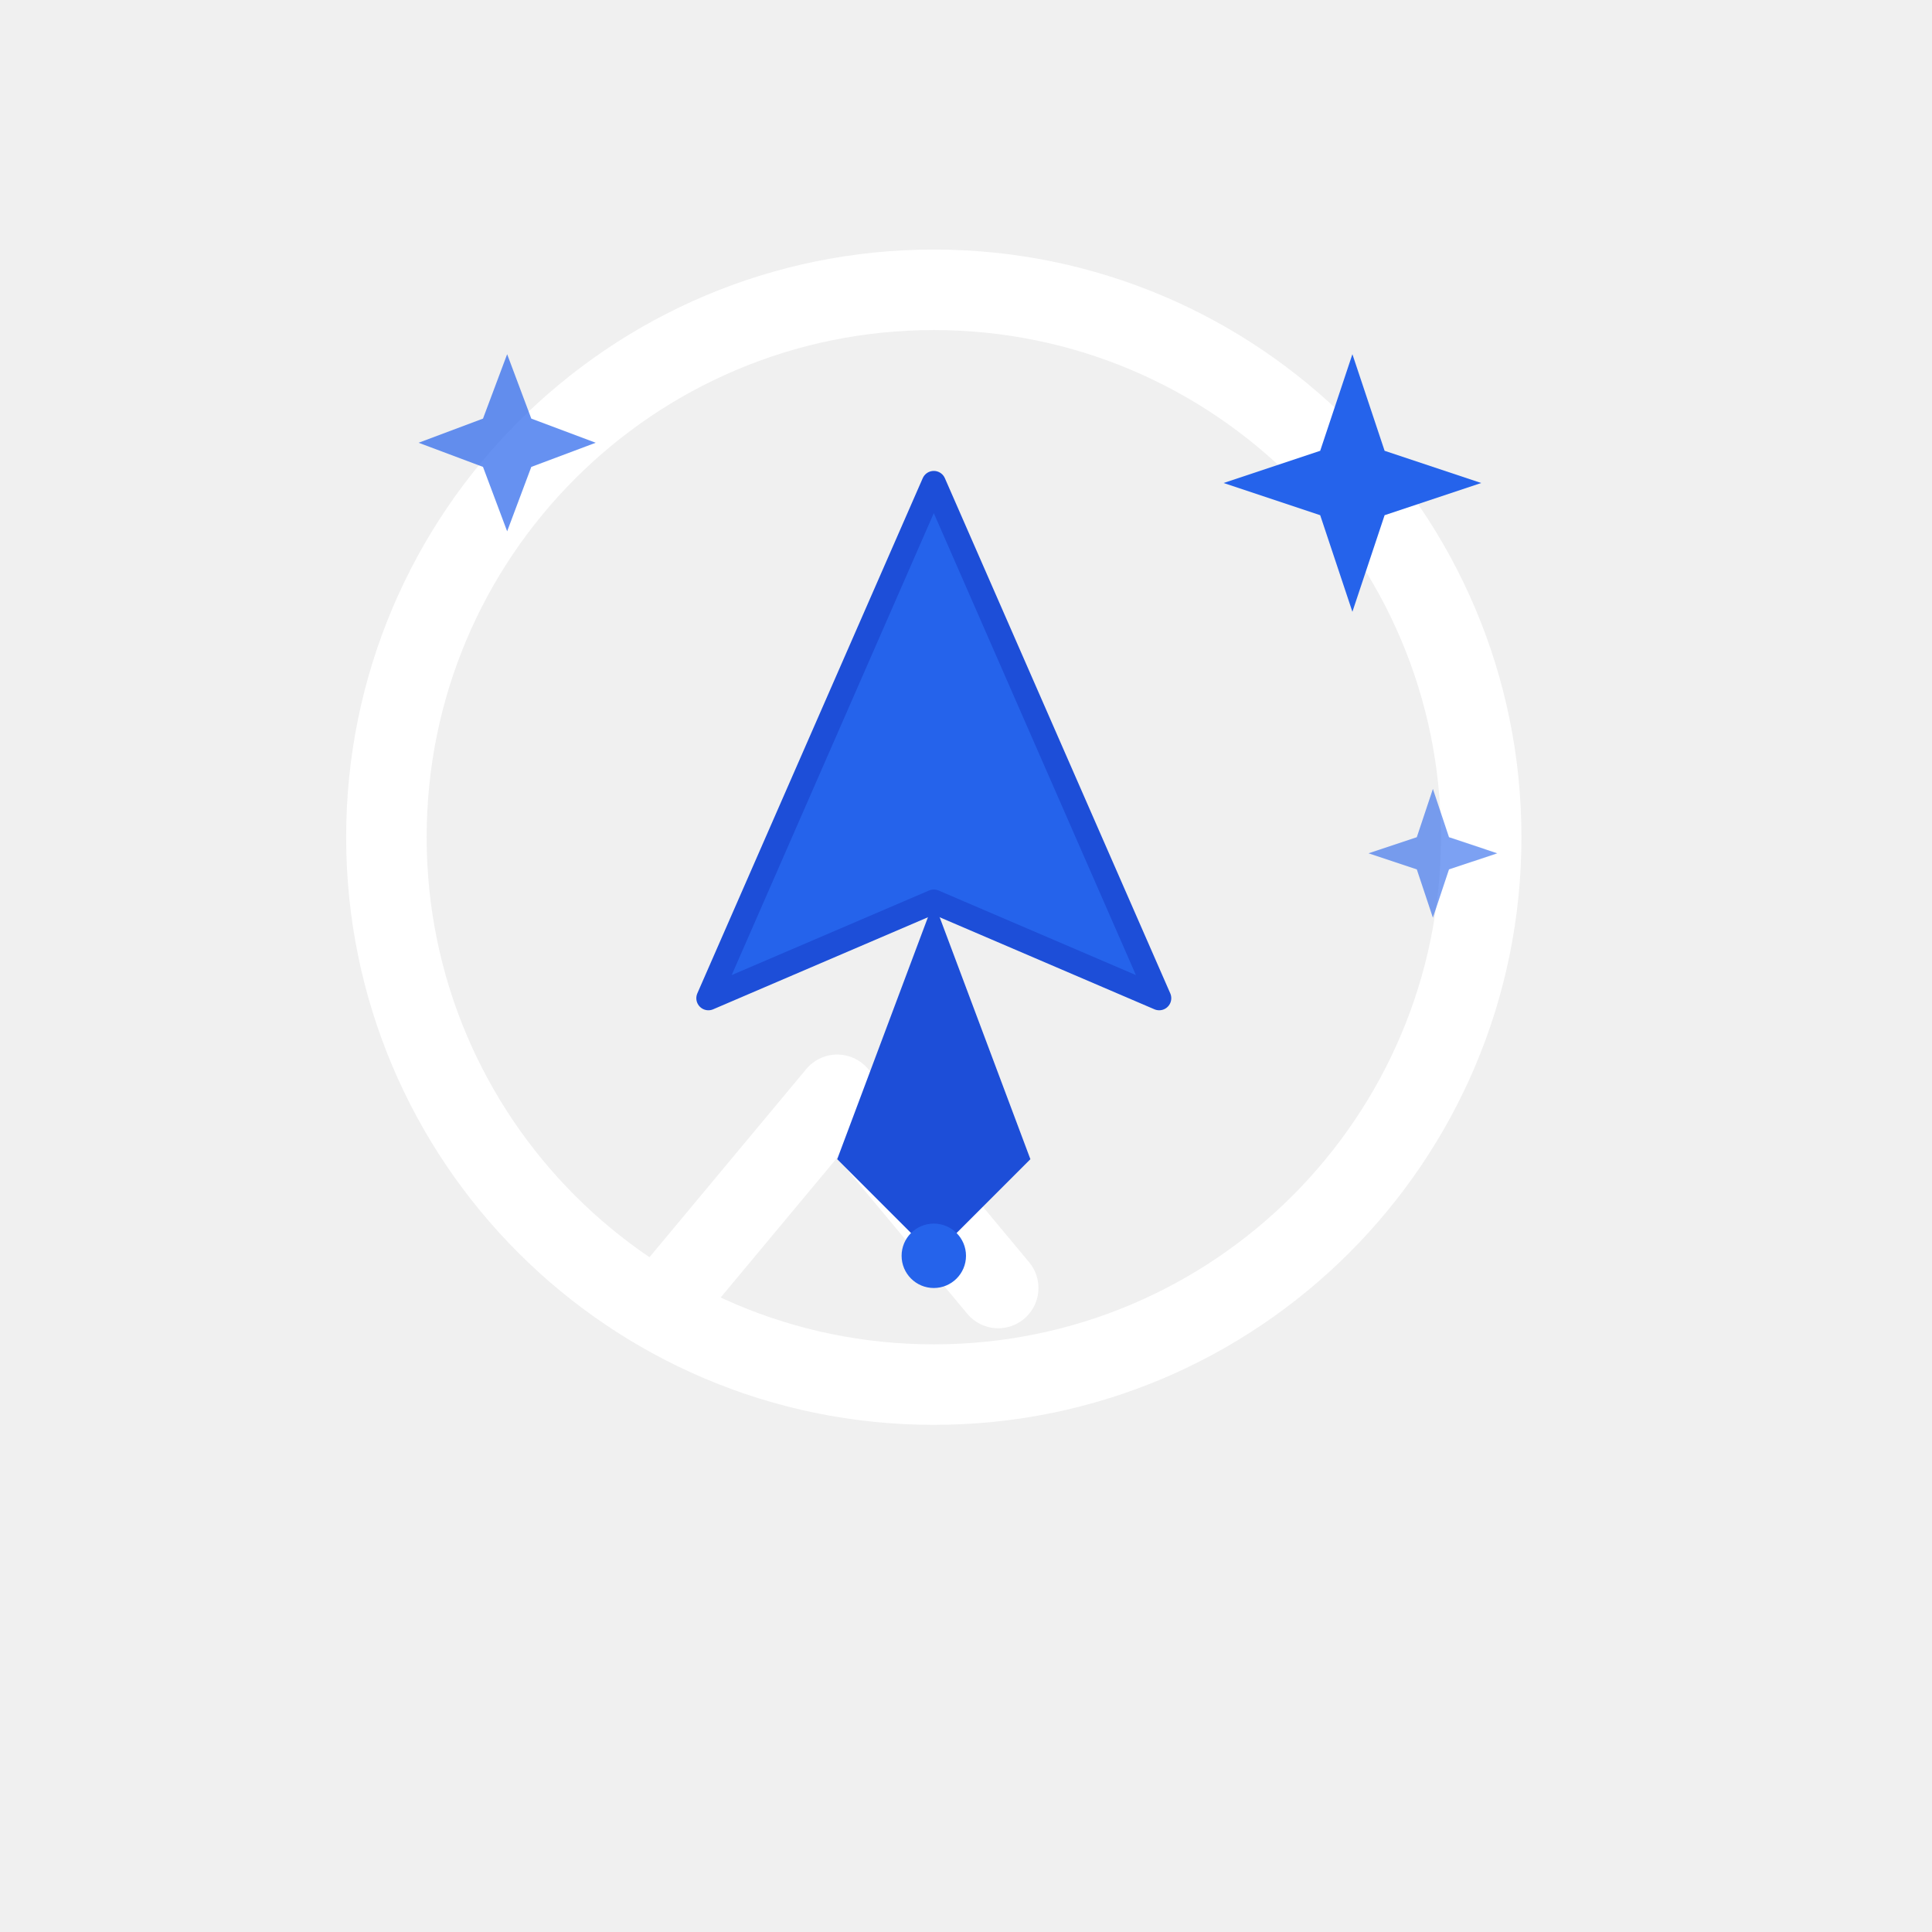
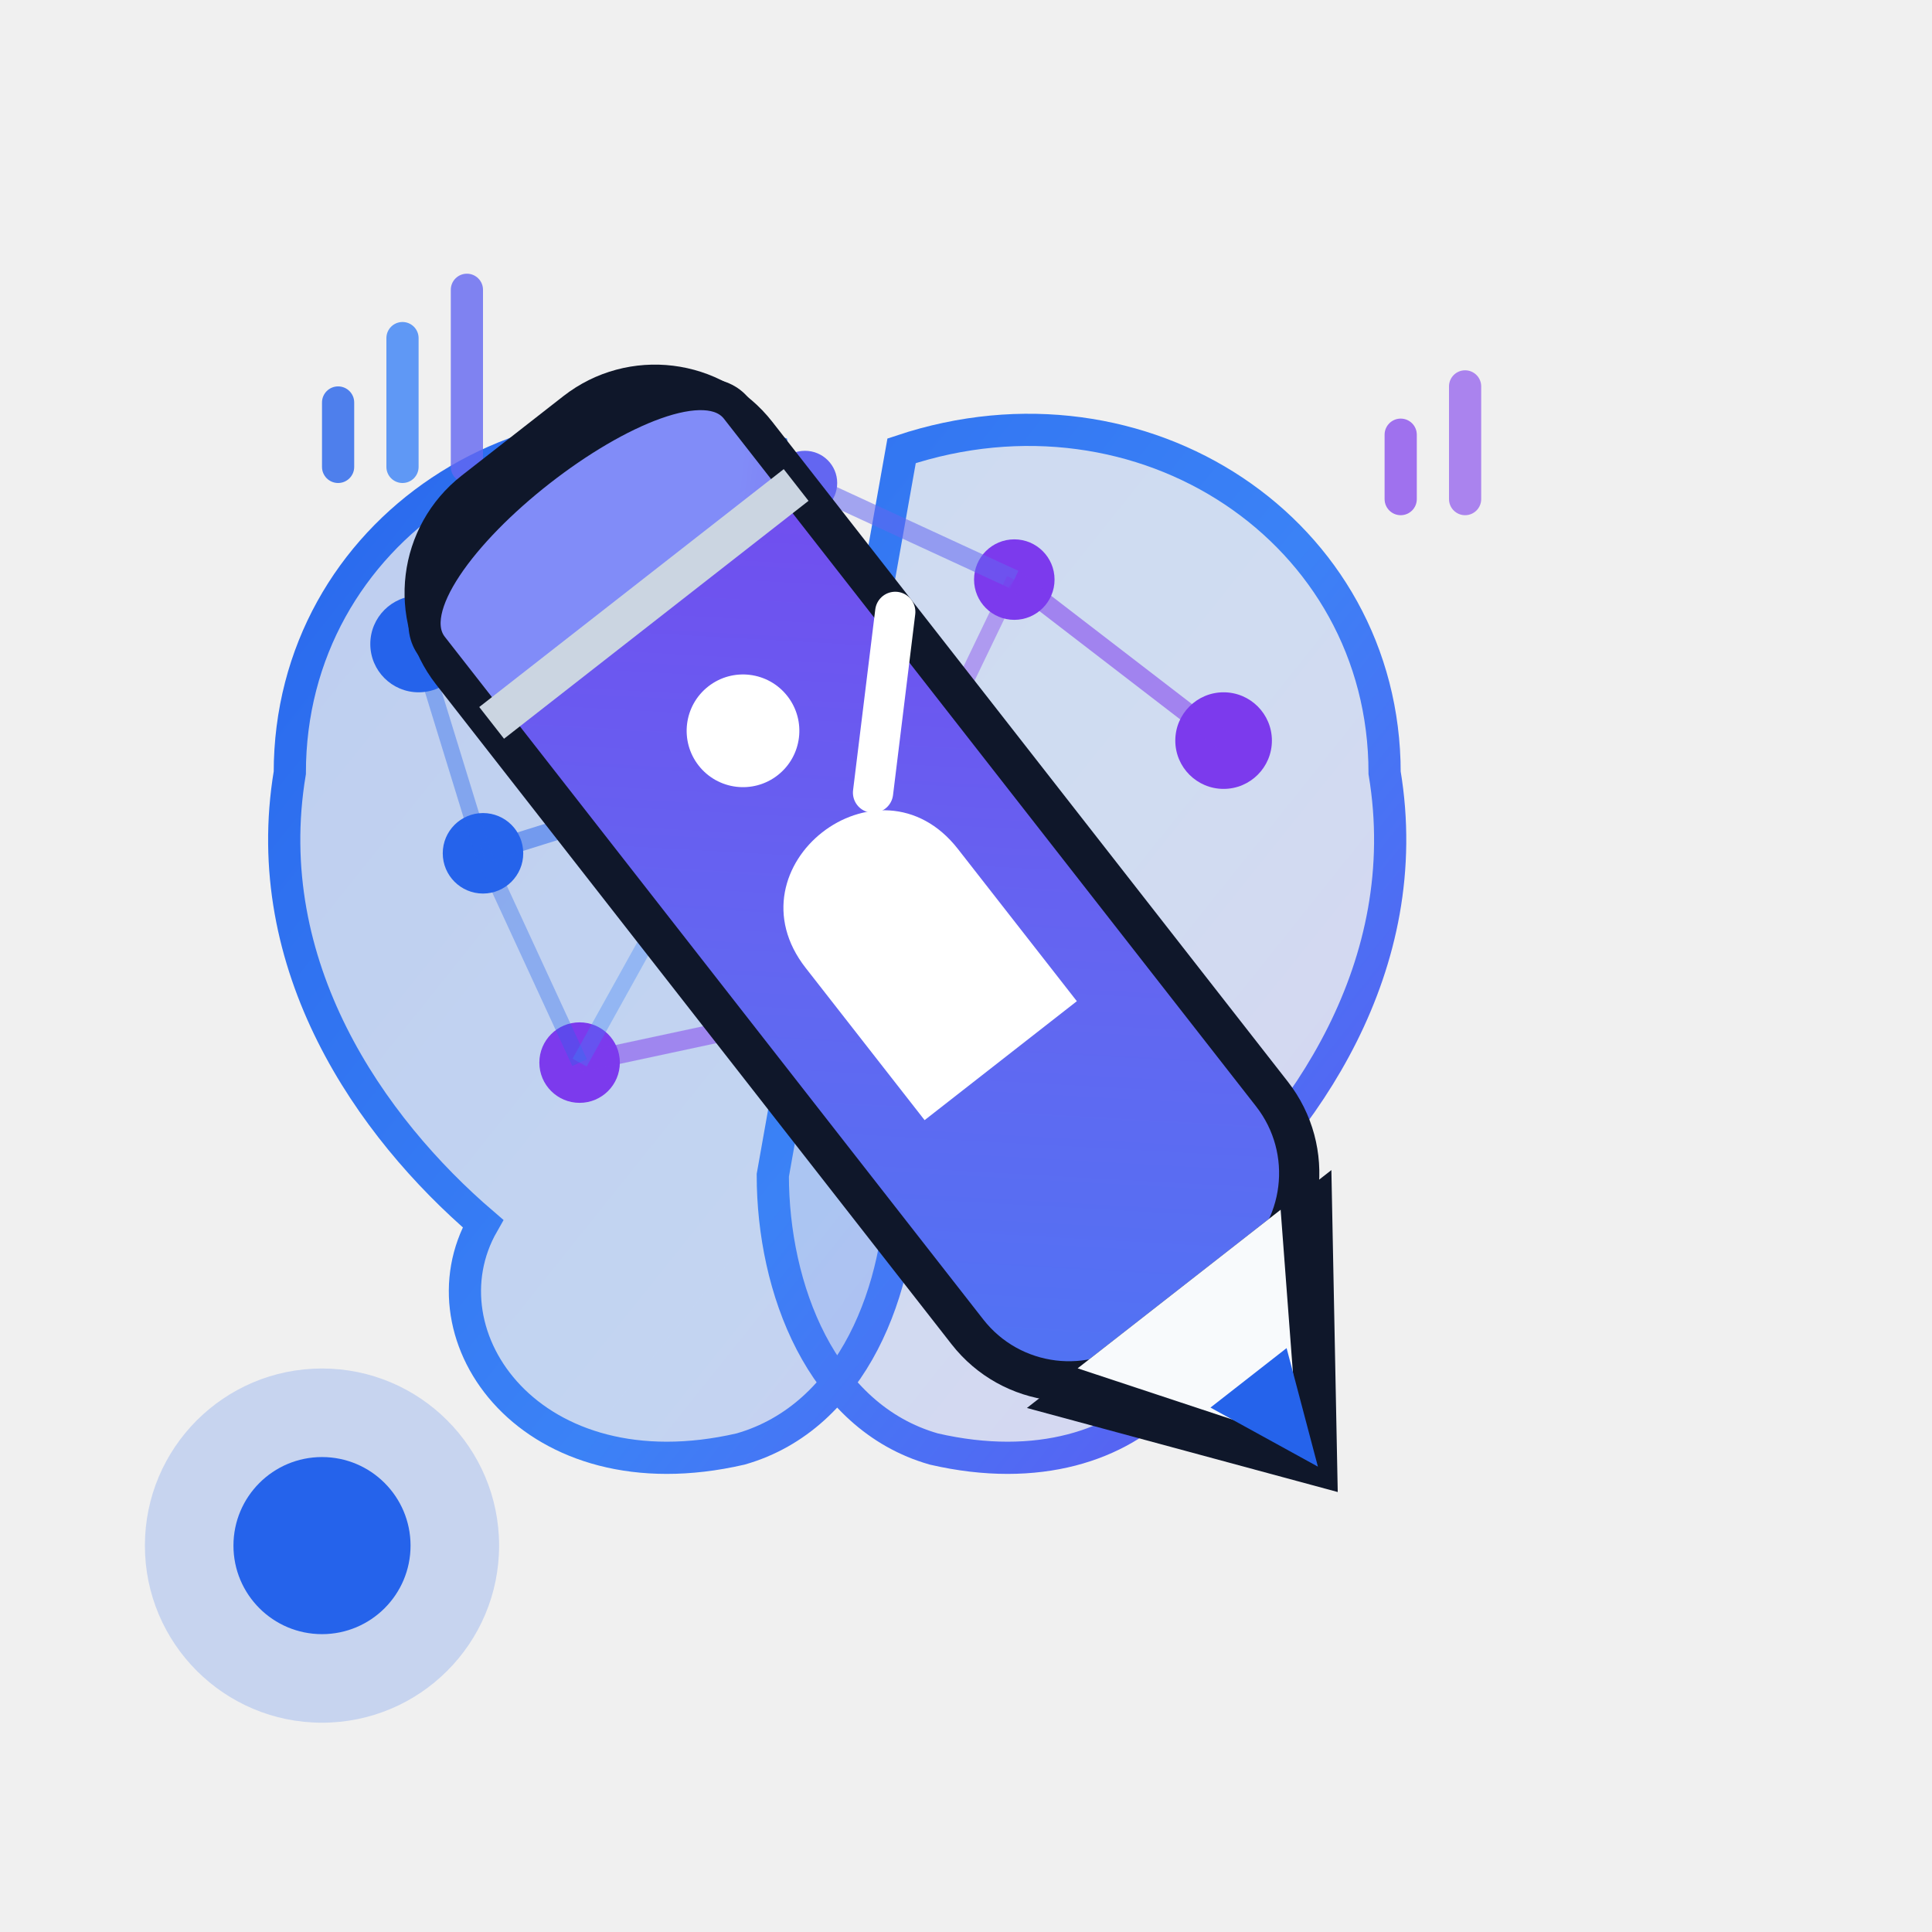
<svg xmlns="http://www.w3.org/2000/svg" viewBox="0 0 120 120" fill="none">
-   <circle cx="58" cy="52" r="34" stroke="#FFFFFF" stroke-width="5" fill="none" />
-   <path d="M 42 80 L 52 68 L 62 80" stroke="#FFFFFF" stroke-width="5" fill="none" stroke-linecap="round" stroke-linejoin="round" />
-   <path d="M 58 30 L 72 62 L 58 56 L 44 62 Z" fill="#2563EB" stroke="#1D4ED8" stroke-width="1.5" stroke-linejoin="round" />
-   <path d="M 58 56 L 52 72 L 58 78 L 64 72 Z" fill="#1D4ED8" />
-   <circle cx="58" cy="78" r="2" fill="#2563EB" />
-   <path d="M 82 28 L 84 22 L 86 28 L 92 30 L 86 32 L 84 38 L 82 32 L 76 30 Z" fill="#2563EB" />
-   <path d="M 30 26 L 31.5 22 L 33 26 L 37 27.5 L 33 29 L 31.5 33 L 30 29 L 26 27.5 Z" fill="#2563EB" opacity="0.7" />
-   <path d="M 88 52 L 89 49 L 90 52 L 93 53 L 90 54 L 89 57 L 88 54 L 85 53 Z" fill="#2563EB" opacity="0.6" />
+   <defs>
+     <linearGradient id="brainGrad" x1="10" y1="20" x2="110" y2="100" gradientUnits="userSpaceOnUse">
+       <stop offset="0%" stop-color="#2563EB" />
+       <stop offset="50%" stop-color="#3b82f6" />
+       <stop offset="100%" stop-color="#7c3aed" />
+     </linearGradient>
+     <linearGradient id="pencilGrad" x1="20" y1="100" x2="90" y2="20" gradientUnits="userSpaceOnUse">
+       <stop offset="0%" stop-color="#3b82f6" />
+       <stop offset="50%" stop-color="#6366f1" />
+       <stop offset="100%" stop-color="#7c3aed" />
+     </linearGradient>
+     <linearGradient id="eraserGrad" x1="80" y1="15" x2="100" y2="35" gradientUnits="userSpaceOnUse">
+       <stop offset="0%" stop-color="#818CF8" />
+       <stop offset="100%" stop-color="#6d28d9" />
+     </linearGradient>
+     <linearGradient id="tipGlow" x1="15" y1="90" x2="30" y2="110" gradientUnits="userSpaceOnUse">
+       <stop offset="0%" stop-color="#2563EB" />
+       <stop offset="100%" stop-color="#2563EB" stop-opacity="0" />
+     </linearGradient>
+   </defs>
+   <path d="M 48 28 C 33 23 18 33 18 48 C 16 60 23 70 30 76 C 26 83 33 93 46 90 C 53 88 56 80 56 73 Z" fill="url(#brainGrad)" fill-opacity="0.25" stroke="url(#brainGrad)" stroke-width="2" stroke-linecap="round" />
+   <path d="M 56 28 C 71 23 86 33 86 48 C 88 60 81 70 74 76 C 78 83 71 93 58 90 C 51 88 48 80 48 73 Z" fill="url(#brainGrad)" fill-opacity="0.18" stroke="url(#brainGrad)" stroke-width="2" stroke-linecap="round" />
+   <circle cx="26" cy="40" r="3" fill="#2563EB" />
+   <circle cx="38" cy="34" r="2.5" fill="#3b82f6" />
+   <circle cx="50" cy="30" r="2" fill="#6366f1" />
+   <circle cx="63" cy="36" r="2.5" fill="#7c3aed" />
+   <circle cx="76" cy="46" r="3" fill="#7c3aed" />
+   <circle cx="30" cy="53" r="2.5" fill="#2563EB" />
+   <circle cx="46" cy="48" r="2.5" fill="#3b82f6" />
+   <circle cx="60" cy="53" r="2" fill="#6366f1" />
+   <circle cx="36" cy="66" r="2.5" fill="#7c3aed" />
+   <circle cx="50" cy="63" r="2" fill="#2563EB" />
+   <line x1="26" y1="40" x2="38" y2="34" stroke="#2563EB" stroke-width="1.2" opacity="0.55" />
+   <line x1="38" y1="34" x2="50" y2="30" stroke="#3b82f6" stroke-width="1.2" opacity="0.55" />
+   <line x1="50" y1="30" x2="63" y2="36" stroke="#6366f1" stroke-width="1.2" opacity="0.55" />
+   <line x1="63" y1="36" x2="76" y2="46" stroke="#7c3aed" stroke-width="1.2" opacity="0.55" />
+   <line x1="30" y1="53" x2="46" y2="48" stroke="#2563EB" stroke-width="1.2" opacity="0.5" />
+   <line x1="46" y1="48" x2="60" y2="53" stroke="#3b82f6" stroke-width="1.2" opacity="0.5" />
+   <line x1="36" y1="66" x2="50" y2="63" stroke="#7c3aed" stroke-width="1.2" opacity="0.5" />
+   <line x1="26" y1="40" x2="30" y2="53" stroke="#2563EB" stroke-width="1" opacity="0.4" />
+   <line x1="38" y1="34" x2="46" y2="48" stroke="#3b82f6" stroke-width="1" opacity="0.4" />
+   <line x1="50" y1="30" x2="60" y2="53" stroke="#6366f1" stroke-width="1" opacity="0.4" />
+   <line x1="63" y1="36" x2="50" y2="63" stroke="#7c3aed" stroke-width="1" opacity="0.4" />
+   <line x1="30" y1="53" x2="36" y2="66" stroke="#2563EB" stroke-width="1" opacity="0.35" />
+   <line x1="46" y1="48" x2="36" y2="66" stroke="#3b82f6" stroke-width="1" opacity="0.35" />
+   <rect x="20" y="24" width="2" height="6" rx="1" fill="#2563EB" opacity="0.8" />
+   <rect x="24" y="20" width="2" height="10" rx="1" fill="#3b82f6" opacity="0.8" />
+   <rect x="28" y="17" width="2" height="13" rx="1" fill="#6366f1" opacity="0.8" />
+   <rect x="86" y="26" width="2" height="6" rx="1" fill="#7c3aed" opacity="0.7" />
+   <rect x="90" y="23" width="2" height="9" rx="1" fill="#7c3aed" opacity="0.6" />
+   <g transform="rotate(-38 56 58)">
+     <rect x="44" y="20" width="24" height="68" rx="8" fill="url(#pencilGrad)" stroke="#0F172A" stroke-width="2.5" />
+     <path d="M 44 26 C 44 20 68 20 68 26 L 68 32 L 44 32 Z" fill="url(#eraserGrad)" stroke="#0F172A" stroke-width="2" />
+     <line x1="44" y1="32" x2="68" y2="32" stroke="#CBD5E1" stroke-width="2.5" />
+     <circle cx="56" cy="42" r="3.5" fill="#FFFFFF" />
+     <path d="M 50 56 C 50 48 62 48 62 56 L 62 68 L 50 68 Z" fill="#FFFFFF" />
+     <line x1="60" y1="50" x2="68" y2="42" stroke="#FFFFFF" stroke-width="2.5" stroke-linecap="round" />
+     <path d="M 44 86 L 56 102 L 68 86 Z" fill="#0F172A" />
+     <path d="M 48 86 L 56 98 L 64 86 Z" fill="#F8FAFC" />
+     <path d="M 53 93 L 56 100 L 59 93 Z" fill="#2563EB" />
+   </g>
+   <circle cx="20" cy="96" r="5.5" fill="#2563EB" />
+   <circle cx="20" cy="96" r="11" fill="#2563EB" opacity="0.2" />
</svg>
